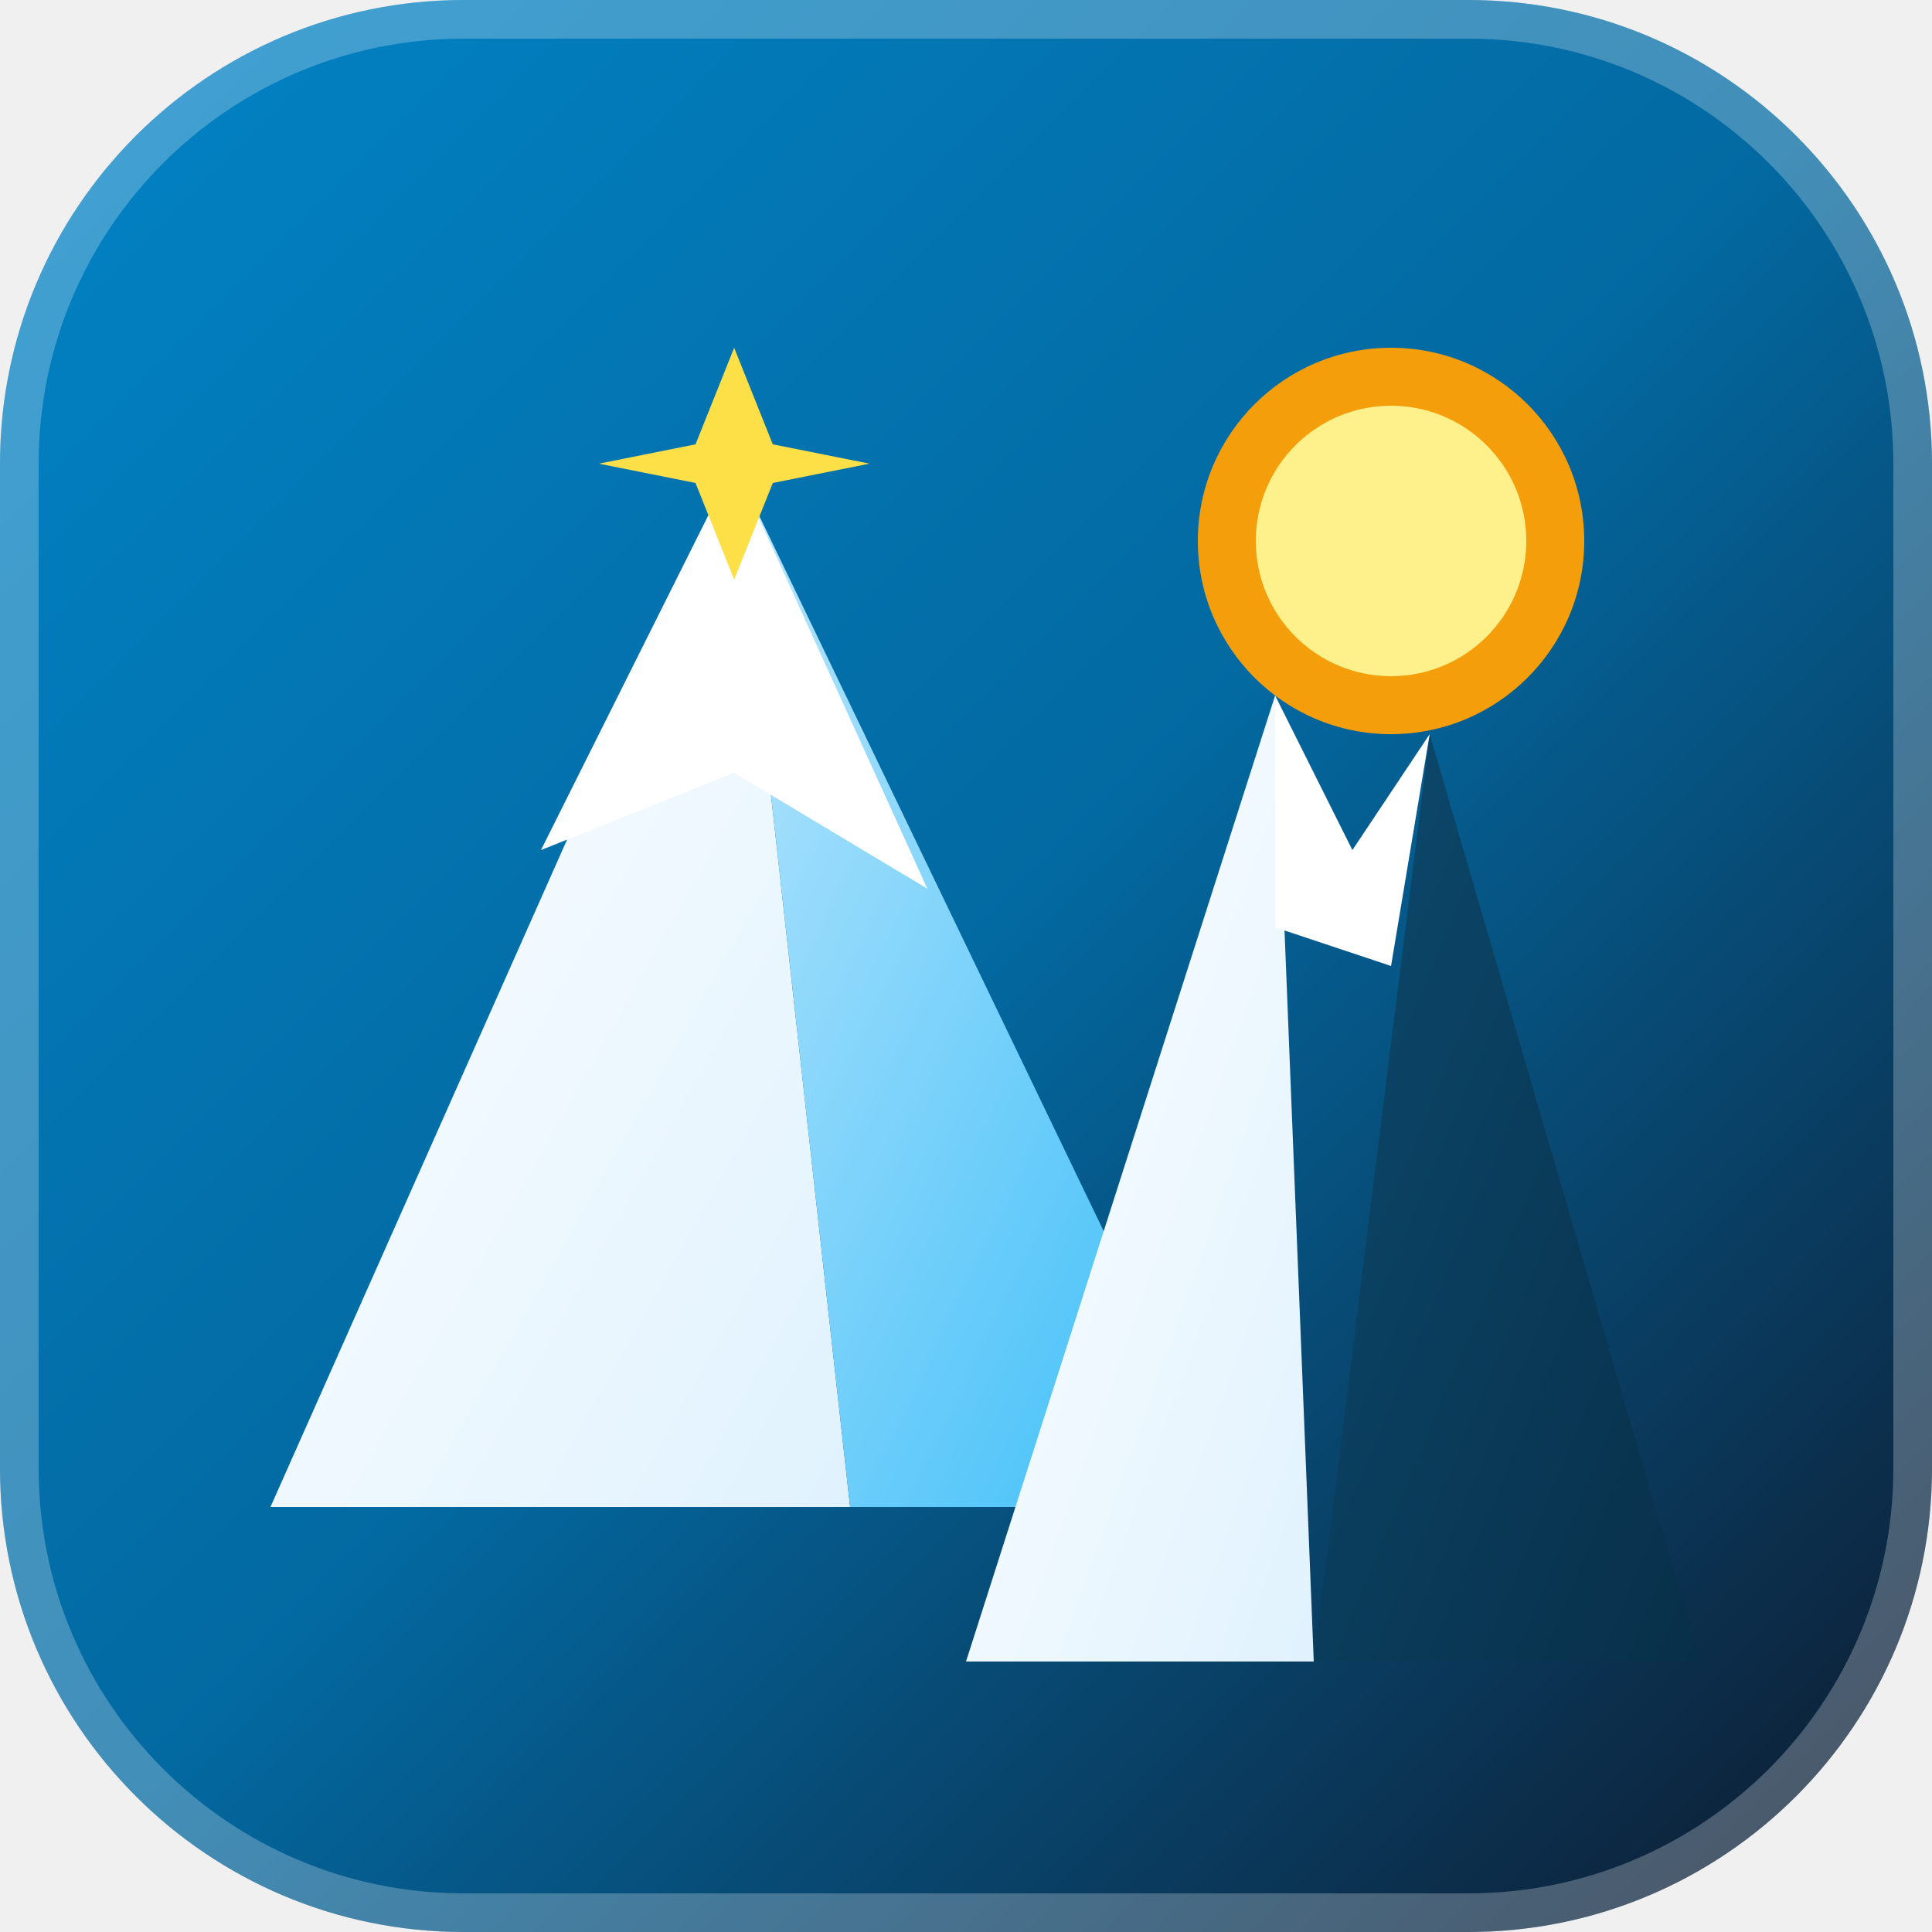
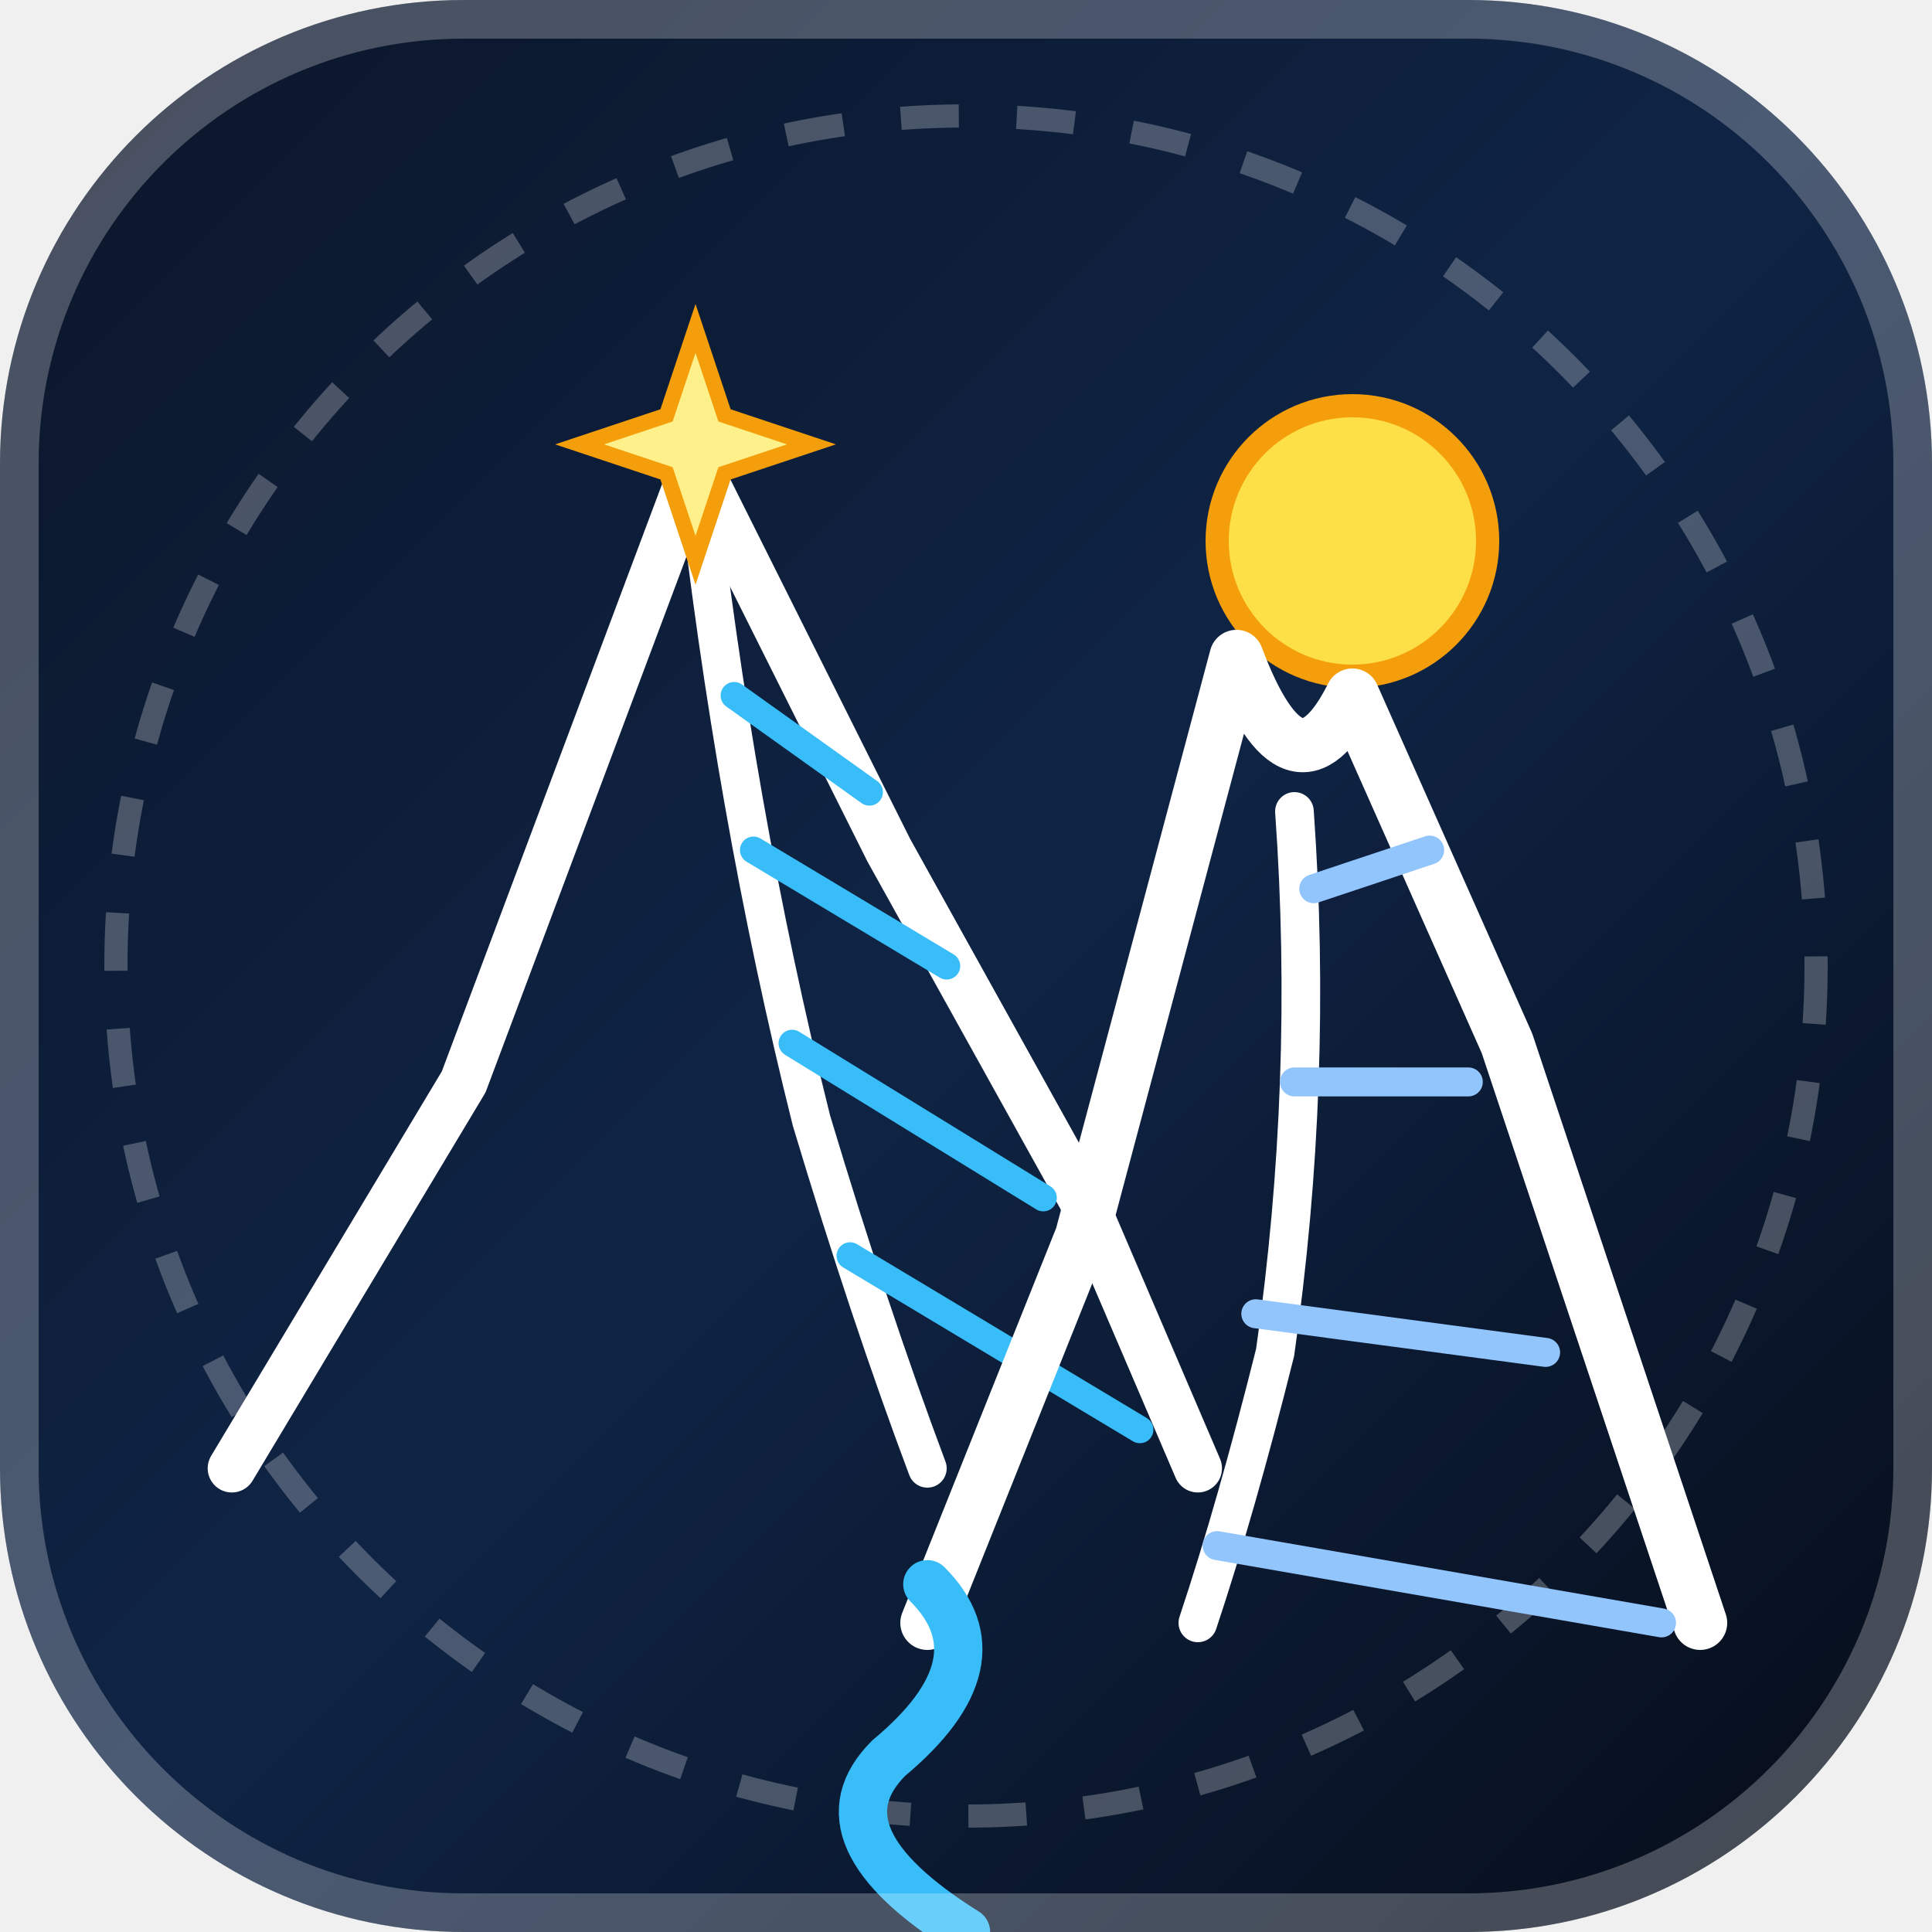
<svg xmlns="http://www.w3.org/2000/svg" viewBox="0 0 100 100" fill="none">
  <defs>
-     <linearGradient id="favSkyGrad" x1="0%" y1="0%" x2="100%" y2="100%">
-       <stop offset="0%" stop-color="#0284C7" />
-       <stop offset="50%" stop-color="#0369A1" />
-       <stop offset="100%" stop-color="#0F172A" />
-     </linearGradient>
-     <linearGradient id="favSnowLight" x1="0%" y1="0%" x2="100%" y2="100%">
-       <stop offset="0%" stop-color="#FFFFFF" />
-       <stop offset="100%" stop-color="#E0F2FE" />
-     </linearGradient>
-     <linearGradient id="favSnowShadow" x1="0%" y1="0%" x2="100%" y2="100%">
-       <stop offset="0%" stop-color="#BAE6FD" />
-       <stop offset="100%" stop-color="#38BDF8" />
-     </linearGradient>
-     <linearGradient id="favRockDark" x1="0%" y1="0%" x2="100%" y2="100%">
-       <stop offset="0%" stop-color="#0C4A6E" />
-       <stop offset="100%" stop-color="#082F49" />
+     <linearGradient id="favSketchBg" x1="0%" y1="0%" x2="100%" y2="100%">
+       <stop offset="0%" stop-color="#0B1528" />
+       <stop offset="50%" stop-color="#0F2445" />
+       <stop offset="100%" stop-color="#060C17" />
    </linearGradient>
  </defs>
-   <rect width="100" height="100" rx="24" fill="url(#favSkyGrad)" />
-   <circle cx="72" cy="28" r="10" fill="#F59E0B" />
-   <circle cx="72" cy="28" r="7" fill="#FEF08A" />
-   <polygon points="38,24 14,78 44,78" fill="url(#favSnowLight)" />
-   <polygon points="38,24 44,78 64,78" fill="url(#favSnowShadow)" />
-   <polygon points="38,24 28,44 38,40 48,46" fill="#FFFFFF" />
-   <polygon points="66,36 50,86 68,86" fill="url(#favSnowLight)" />
-   <polygon points="74,38 68,86 88,86" fill="url(#favRockDark)" />
-   <polygon points="66,36 70,44 74,38 72,50 66,48" fill="#FFFFFF" />
-   <polygon points="38,18 40,23 45,24 40,25 38,30 36,25 31,24 36,23" fill="#FDE047" />
+   <rect width="100" height="100" rx="24" fill="url(#favSketchBg)" />
+   <circle cx="50" cy="50" r="44" stroke="rgba(255, 255, 255, 0.25)" stroke-width="1.2" stroke-dasharray="3 3" />
+   <circle cx="70" cy="28" r="7" fill="#FDE047" stroke="#F59E0B" stroke-width="1.2" />
+   <path d="M 12 76 L 24 56 L 36 24 L 46 44 L 56 62 L 62 76" stroke="#FFFFFF" stroke-width="2.5" stroke-linecap="round" stroke-linejoin="round" />
+   <path d="M 36 24 Q 38 42 42 58 Q 45 68 48 76" stroke="#FFFFFF" stroke-width="2" stroke-linecap="round" />
+   <g stroke="#38BDF8" stroke-width="1.4" stroke-linecap="round">
+     <line x1="38" y1="36" x2="45" y2="41" />
+     <line x1="39" y1="44" x2="49" y2="50" />
+     <line x1="41" y1="54" x2="54" y2="62" />
+     <line x1="44" y1="65" x2="59" y2="74" />
+   </g>
+   <path d="M 48 84 L 56 64 L 64 34 Q 67 42 70 36 L 78 54 L 88 84" stroke="#FFFFFF" stroke-width="2.8" stroke-linecap="round" stroke-linejoin="round" />
+   <path d="M 67 42 Q 68 56 66 70 Q 64 78 62 84" stroke="#FFFFFF" stroke-width="2" stroke-linecap="round" />
+   <g stroke="#93C5FD" stroke-width="1.5" stroke-linecap="round">
+     <line x1="68" y1="46" x2="74" y2="44" />
+     <line x1="67" y1="56" x2="76" y2="56" />
+     <line x1="65" y1="68" x2="80" y2="70" />
+     <line x1="63" y1="80" x2="86" y2="84" />
+   </g>
+   <path d="M 48 82 Q 52 86 46 91 Q 42 95 50 100" stroke="#38BDF8" stroke-width="2.5" stroke-linecap="round" />
+   <path d="M 36 17 L 37.5 21.5 L 42 23 L 37.5 24.5 L 36 29 L 34.5 24.5 L 30 23 L 34.5 21.5 Z" fill="#FEF08A" stroke="#F59E0B" stroke-width="0.8" />
  <rect x="1" y="1" width="98" height="98" rx="23" stroke="rgba(255, 255, 255, 0.25)" stroke-width="2" fill="none" />
</svg>
